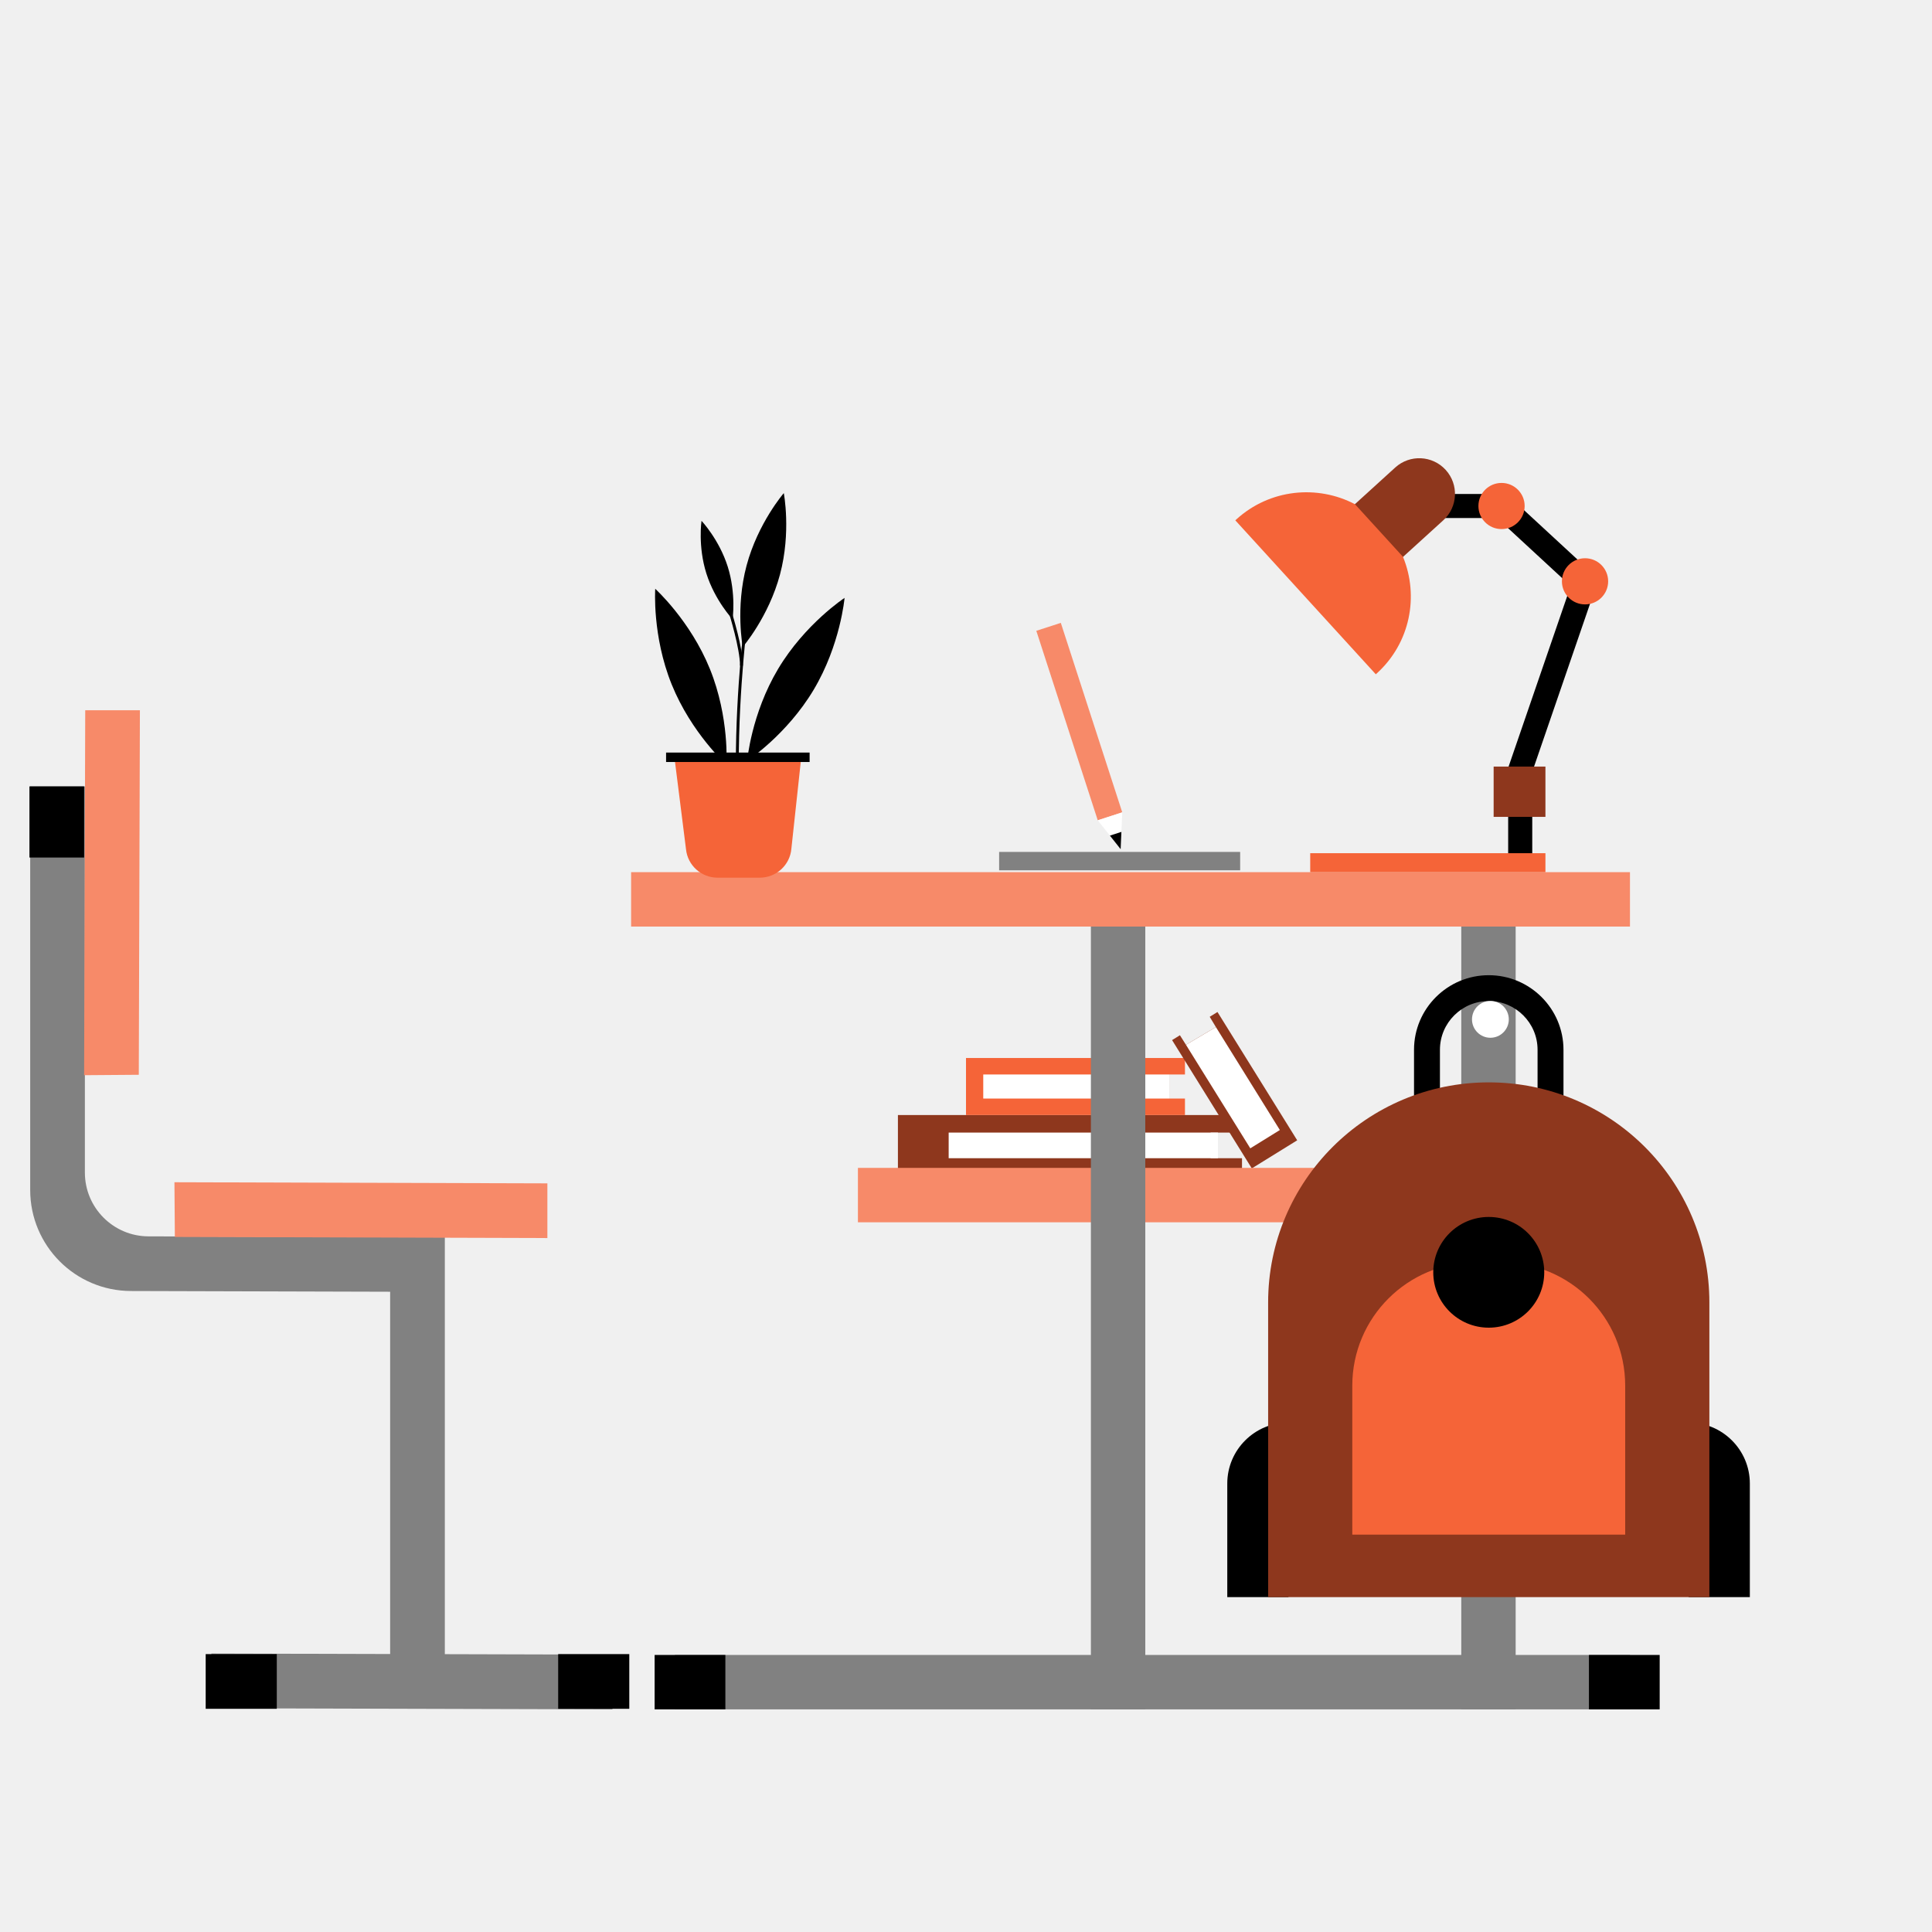
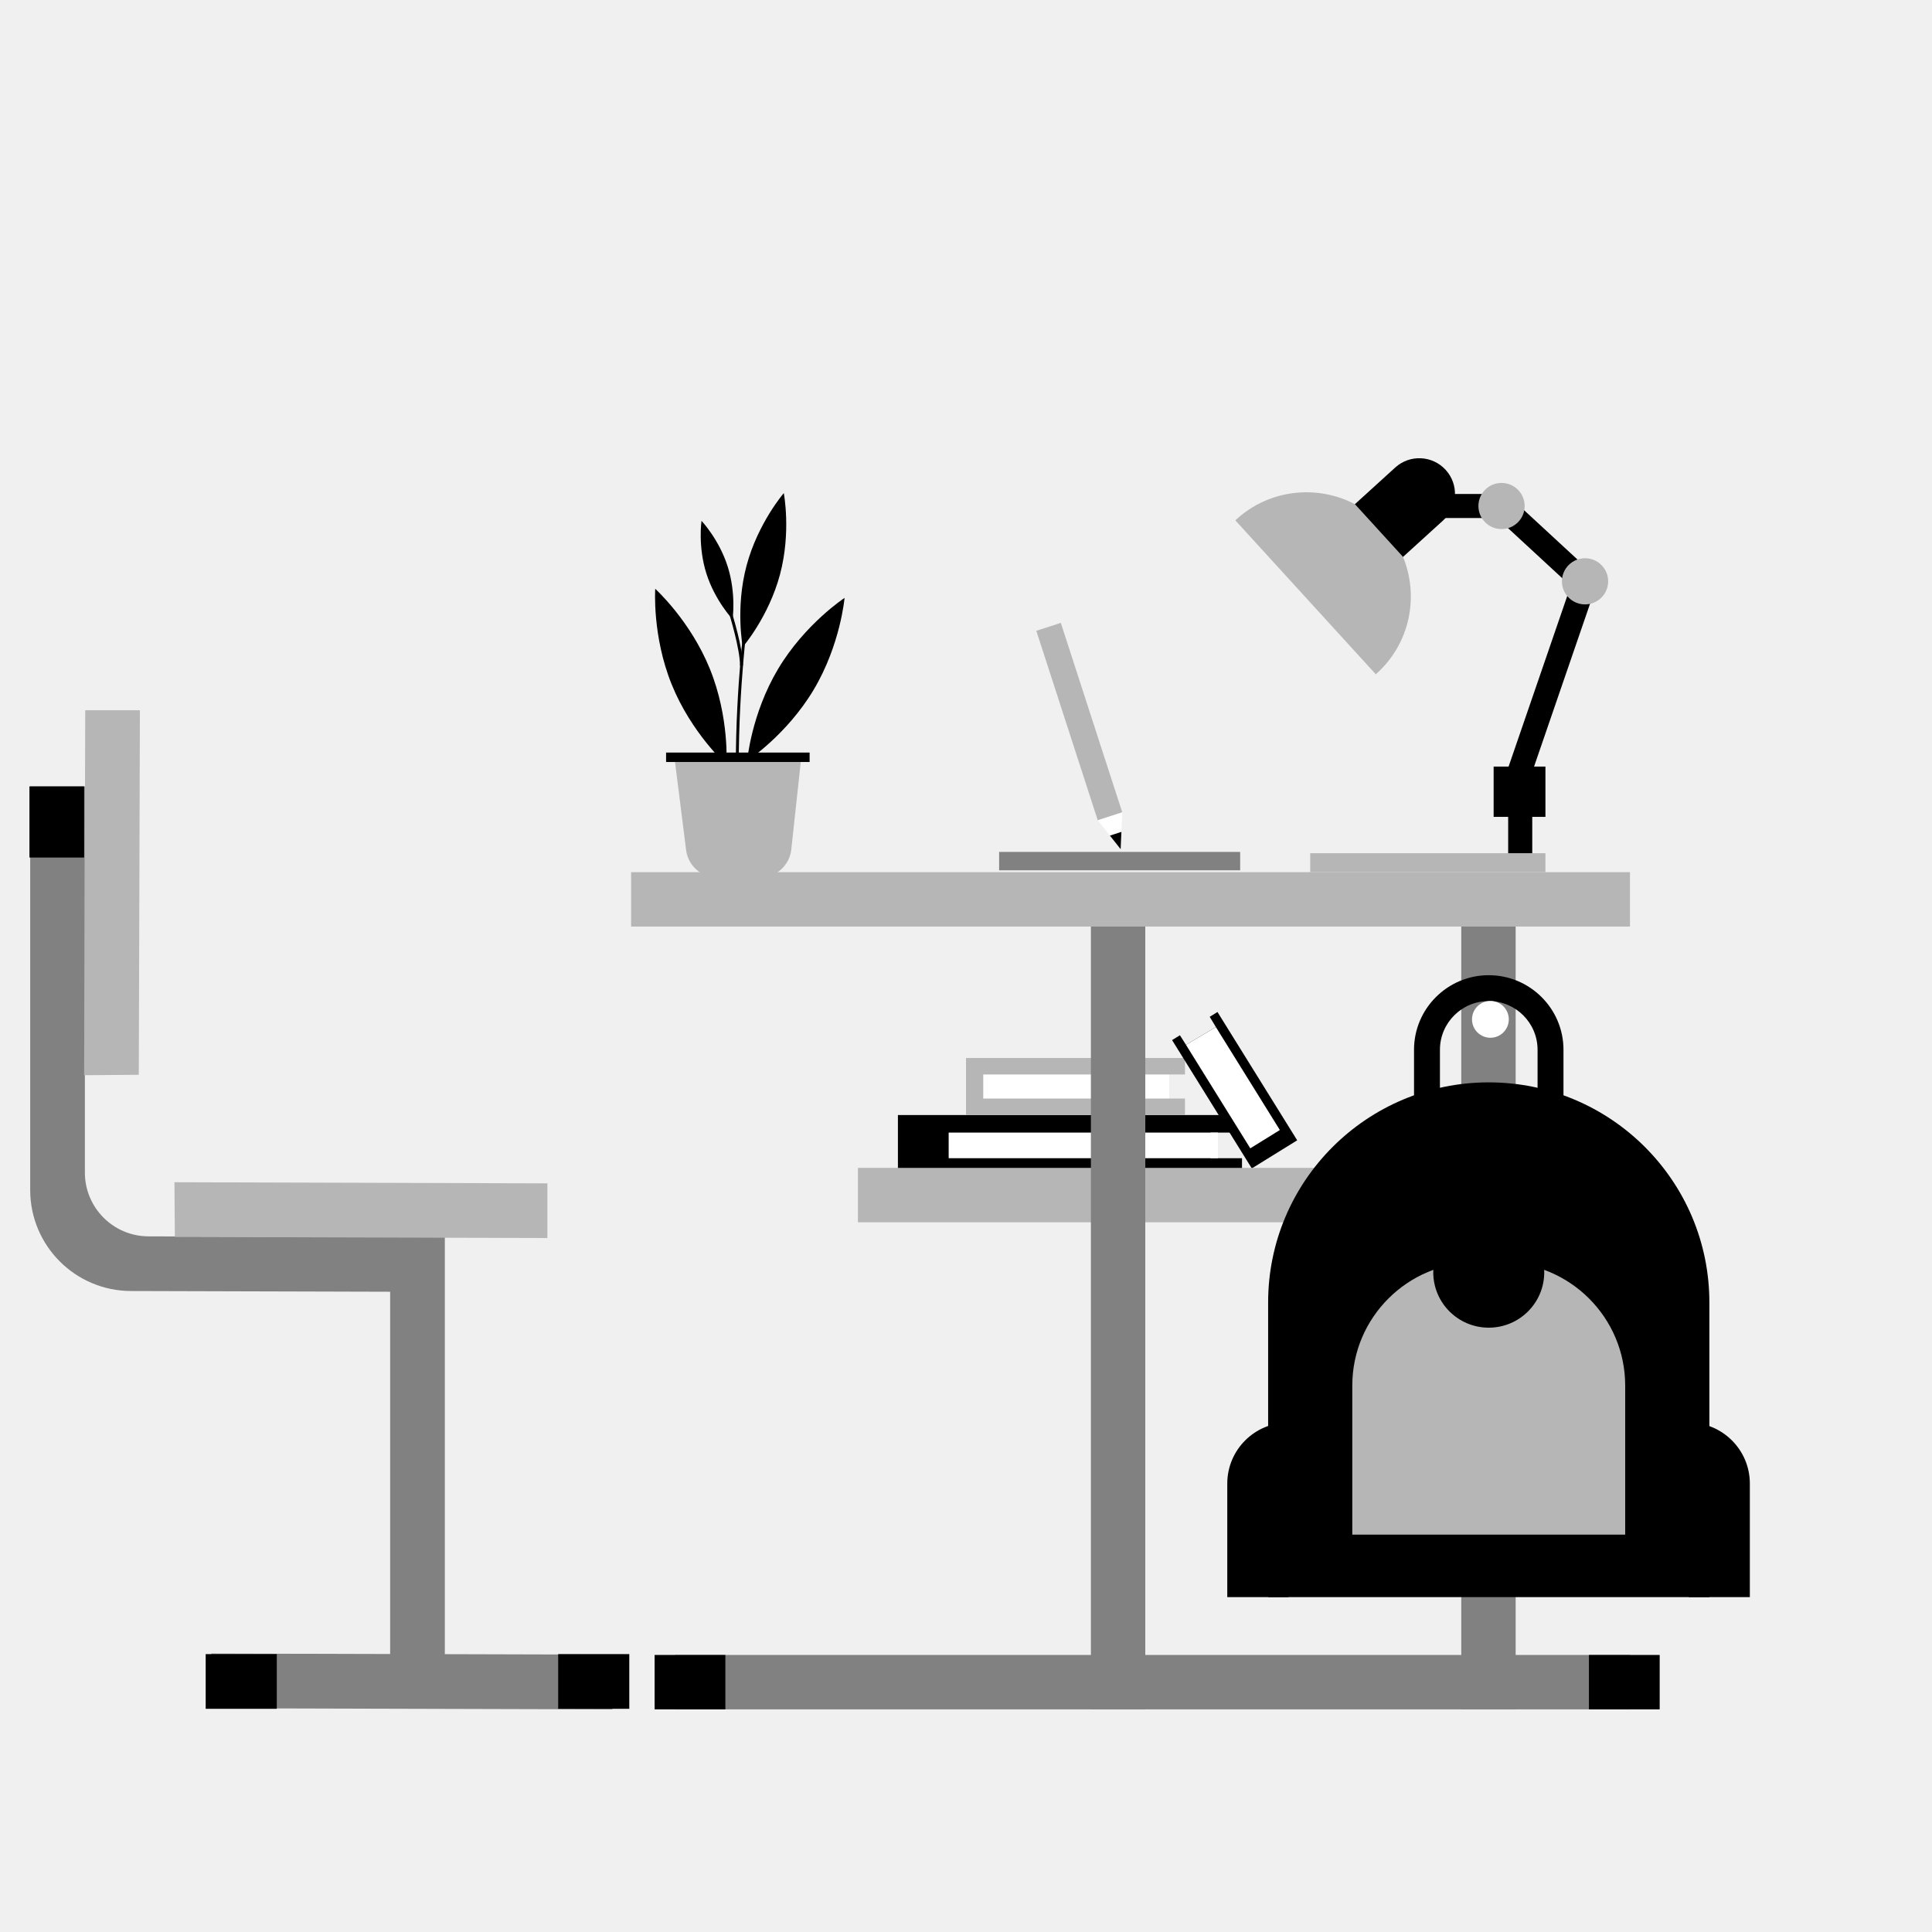
<svg xmlns="http://www.w3.org/2000/svg" width="572" height="572" viewBox="0 0 572 572" fill="none">
-   <path d="M325.007 242.861L332.262 240.509L314.072 184.409L306.817 186.761L325.007 242.861Z" fill="#F78A69" />
+   <path d="M325.007 242.861L332.262 240.509L314.072 184.409L306.817 186.761L325.007 242.861Z" fill="#B6B6B6" />
  <path d="M325.006 242.861L332.261 240.508L331.789 251.415L325.006 242.861Z" fill="white" />
  <path d="M331.788 251.415L332.01 246.291L328.602 247.396L331.788 251.415Z" fill="black" />
-   <path d="M358.431 342.908V335.321H367.714V330.126H265.844V348.103H367.714V342.908H358.431Z" fill="#8E371D" />
+   <path d="M358.431 342.908V335.321H367.714V330.126H265.844V348.103H367.714V342.908H358.431Z" fill="#000000" />
  <path d="M360.596 335.321H280.869V342.906H360.596V335.321Z" fill="white" />
-   <path d="M346.179 325.244V318.119H350.827V313.238H286V330.126H350.827V325.244H346.179Z" fill="#F56438" />
+   <path d="M346.179 325.244V318.119H350.827V313.238H286V330.126H350.827V325.244H346.179Z" fill="#B6B6B6" />
  <path d="M346.18 318.119H291.109V325.244H346.18V318.119Z" fill="white" />
-   <path d="M360.453 299.619L358.156 301.041L359.98 304.075L351.123 309.333L349.335 306.502L347.014 307.938L370.618 345.924L384.057 337.607L360.453 299.619Z" fill="#8E371D" />
+   <path d="M360.453 299.619L358.156 301.041L359.98 304.075L351.123 309.333L349.335 306.502L347.014 307.938L370.618 345.924L384.057 337.607L360.453 299.619Z" fill="#000000" />
  <path d="M359.98 304.075L359.983 304.078L351.123 309.333L370.168 339.981L378.924 334.561L359.98 304.075Z" fill="white" />
-   <path d="M440.684 361.879L440.684 345.771L254.001 345.771L254.001 361.879L440.684 361.879Z" fill="#F78A69" />
+   <path d="M440.684 361.879L440.684 345.771L254.001 345.771L254.001 361.879L440.684 361.879Z" fill="#B6B6B6" />
  <path d="M448.735 266.271H432.631V506.084H448.735V266.271Z" fill="#818181" />
  <path d="M339.08 266.271H322.977V506.084H339.08V266.271Z" fill="#818181" />
-   <path d="M482.58 274.325L482.58 258.217L186.851 258.217L186.851 274.325L482.58 274.325Z" fill="#F78A69" />
+   <path d="M482.58 274.325L482.58 258.217L186.851 258.217L186.851 274.325L482.58 274.325Z" fill="#B6B6B6" />
  <path d="M482.582 506.084L482.582 489.977L199.81 489.977L199.81 506.084L482.582 506.084Z" fill="#818181" />
  <path d="M214.756 506.083L214.756 489.976L193.813 489.976L193.813 506.083L214.756 506.083Z" fill="black" />
  <path d="M491.375 506.084L491.375 489.976L470.432 489.976L470.432 506.084L491.375 506.084Z" fill="black" />
  <path d="M381.466 421.164V472.853H363.355V439.233C363.355 429.254 371.464 421.164 381.466 421.164Z" fill="black" />
  <path d="M499.957 421.164V472.853H518.068V439.233C518.068 429.254 509.96 421.164 499.957 421.164Z" fill="black" />
  <path d="M462.893 329.398H455.221V310.796C455.221 302.846 448.738 296.377 440.768 296.377C432.799 296.377 426.317 302.846 426.317 310.796V329.398H418.645V310.796C418.641 298.625 428.567 288.724 440.767 288.724C452.967 288.724 462.893 298.625 462.893 310.796V329.398Z" fill="black" />
-   <path d="M506.084 472.853H375.451V385.613C375.451 349.627 404.694 320.452 440.769 320.452C476.841 320.452 506.086 349.625 506.086 385.613V472.853H506.084Z" fill="#8E371D" />
-   <path d="M444.587 373.741H436.948C416.747 373.741 400.369 390.078 400.369 410.232V454.344H481.164V410.232C481.165 390.078 464.788 373.741 444.587 373.741Z" fill="#F56438" />
+   <path d="M506.084 472.853H375.451V385.613C375.451 349.627 404.694 320.452 440.769 320.452C476.841 320.452 506.086 349.625 506.086 385.613V472.853H506.084Z" fill="#000000" />
+   <path d="M444.587 373.741H436.948C416.747 373.741 400.369 390.078 400.369 410.232V454.344H481.164V410.232C481.165 390.078 464.788 373.741 444.587 373.741Z" fill="#B6B6B6" />
  <path d="M440.769 393.079C449.843 393.079 457.198 385.742 457.198 376.69C457.198 367.638 449.843 360.3 440.769 360.3C431.695 360.3 424.34 367.638 424.34 376.69C424.34 385.742 431.695 393.079 440.769 393.079Z" fill="black" />
  <path d="M131.698 358.448H115.51V499.766H131.698V358.448Z" fill="#818181" />
  <path d="M25.13 232.826V347.151C25.13 357.564 33.552 366.014 43.96 366.044L125.269 366.274V382.469L38.755 382.225C22.274 382.18 8.939 368.799 8.939 352.312L8.941 232.826H25.13Z" fill="#818181" />
-   <path d="M51.769 366.218L51.645 350.022L162.061 350.352V366.547L51.769 366.218Z" fill="#F78A69" />
-   <path d="M41.092 318.206L24.904 318.33L25.233 210.277H41.421L41.092 318.206Z" fill="#F78A69" />
+   <path d="M51.769 366.218L51.645 350.022L162.061 350.352V366.547L51.769 366.218Z" fill="#B6B6B6" />
+   <path d="M41.092 318.206L24.904 318.33L25.233 210.277H41.421L41.092 318.206Z" fill="#B6B6B6" />
  <path d="M62.702 505.754L62.578 489.56L181.319 489.887V506.083L62.702 505.754Z" fill="#818181" />
  <path d="M186.311 505.919L186.311 489.723L165.259 489.723L165.259 505.919L186.311 505.919Z" fill="black" />
  <path d="M81.949 505.919L81.949 489.724L60.897 489.724L60.897 505.919L81.949 505.919Z" fill="black" />
  <path d="M24.905 232.826H8.717V253.888H24.905V232.826Z" fill="black" />
  <path d="M465.898 170.961L445.959 228.947L452.702 231.257L472.641 173.271L465.898 170.961Z" fill="black" />
  <path d="M447.557 147.663L442.715 152.887L465.214 173.667L470.056 168.443L447.557 147.663Z" fill="black" />
  <path d="M453.647 238.815H446.518V253.549H453.647V238.815Z" fill="black" />
  <path d="M443.909 146.252H422.443V153.368H443.909V146.252Z" fill="black" />
-   <path d="M457.55 252.602H387.912V258.218H457.55V252.602Z" fill="#F56438" />
-   <path d="M428.015 139.114C424.082 134.803 417.395 134.488 413.081 138.413L398.526 151.649L412.771 167.26L427.326 154.023C431.639 150.101 431.948 143.425 428.015 139.114Z" fill="#8E371D" />
-   <path d="M415.384 164.865L401.158 149.276C389.991 143.435 375.916 144.791 366.065 153.75L365.734 154.051L407.329 199.633L407.66 199.331C417.512 190.373 420.172 176.509 415.384 164.865Z" fill="#F56438" />
-   <path d="M457.55 226.957H442.215V241.848H457.55V226.957Z" fill="#8E371D" />
-   <path d="M444.555 156.644C448.335 156.644 451.4 153.585 451.4 149.811C451.4 146.038 448.335 142.979 444.555 142.979C440.774 142.979 437.709 146.038 437.709 149.811C437.709 153.585 440.774 156.644 444.555 156.644Z" fill="#F56438" />
-   <path d="M469.275 178.943C473.056 178.943 476.121 175.884 476.121 172.11C476.121 168.336 473.056 165.277 469.275 165.277C465.495 165.277 462.43 168.336 462.43 172.11C462.43 175.884 465.495 178.943 469.275 178.943Z" fill="#F56438" />
+   <path d="M457.55 252.602H387.912V258.218H457.55V252.602Z" fill="#B6B6B6" />
+   <path d="M428.015 139.114C424.082 134.803 417.395 134.488 413.081 138.413L398.526 151.649L412.771 167.26L427.326 154.023C431.639 150.101 431.948 143.425 428.015 139.114Z" fill="#000000" />
+   <path d="M415.384 164.865L401.158 149.276C389.991 143.435 375.916 144.791 366.065 153.75L365.734 154.051L407.329 199.633L407.66 199.331C417.512 190.373 420.172 176.509 415.384 164.865Z" fill="#B6B6B6" />
+   <path d="M457.55 226.957H442.215V241.848H457.55V226.957Z" fill="#000000" />
+   <path d="M444.555 156.644C448.335 156.644 451.4 153.585 451.4 149.811C451.4 146.038 448.335 142.979 444.555 142.979C440.774 142.979 437.709 146.038 437.709 149.811C437.709 153.585 440.774 156.644 444.555 156.644Z" fill="#B6B6B6" />
+   <path d="M469.275 178.943C473.056 178.943 476.121 175.884 476.121 172.11C476.121 168.336 473.056 165.277 469.275 165.277C465.495 165.277 462.43 168.336 462.43 172.11C462.43 175.884 465.495 178.943 469.275 178.943Z" fill="#B6B6B6" />
  <path d="M367.17 252.225H295.807V257.672H367.17V252.225Z" fill="#818181" />
  <path d="M441.256 307.246C444.265 307.246 446.704 304.807 446.704 301.798C446.704 298.79 444.265 296.351 441.256 296.351C438.248 296.351 435.809 298.79 435.809 301.798C435.809 304.807 438.248 307.246 441.256 307.246Z" fill="white" />
  <path d="M198.871 202.652C193.049 188.268 193.992 174.328 193.992 174.328C193.992 174.328 204.373 183.71 210.194 198.094C216.014 212.478 215.073 226.418 215.073 226.418C215.073 226.418 204.692 217.036 198.871 202.652Z" fill="black" />
  <path d="M240.872 204.26C232.909 217.584 221.209 225.267 221.209 225.267C221.209 225.267 222.42 211.347 230.384 198.024C238.348 184.701 250.047 177.018 250.047 177.018C250.047 177.018 248.835 190.937 240.872 204.26Z" fill="black" />
  <path d="M221.03 167.455C224.384 154.879 232.053 145.996 232.053 145.996C232.053 145.996 234.284 157.504 230.93 170.081C227.577 182.658 219.907 191.541 219.907 191.541C219.907 191.541 217.675 180.031 221.03 167.455Z" fill="black" />
  <path d="M209.125 169.763C206.587 161.715 207.696 154.197 207.696 154.197C207.696 154.197 212.922 159.727 215.46 167.775C217.998 175.823 216.889 183.341 216.889 183.341C216.889 183.341 211.664 177.811 209.125 169.763Z" fill="black" />
  <path d="M218.043 234.792C217.138 211.96 220.059 187.158 220.088 186.91L220.941 187.011C220.911 187.259 217.998 211.995 218.9 234.759L218.043 234.792Z" fill="black" />
  <path d="M217.994 233.245C216.122 227.353 213.56 224.611 213.535 224.584L214.157 223.994C214.266 224.109 216.875 226.887 218.812 232.986L217.994 233.245Z" fill="black" />
  <path d="M218.843 233.3L218.072 232.924C218.403 232.25 221.242 224.697 222.697 220.797L223.502 221.096C223.329 221.557 219.275 232.42 218.843 233.3Z" fill="black" />
  <path d="M219.095 197.074C219.086 191.953 215.913 181.79 215.881 181.688L216.7 181.432C216.832 181.854 219.944 191.822 219.953 197.073L219.095 197.074Z" fill="black" />
-   <path d="M224.932 259.852H212.458C207.637 259.852 203.597 256.221 203.106 251.447L199.674 224.205H237.227L234.297 251.311C233.871 256.144 229.805 259.852 224.932 259.852Z" fill="#F56438" />
+   <path d="M224.932 259.852H212.458C207.637 259.852 203.597 256.221 203.106 251.447L199.674 224.205H237.227L234.297 251.311C233.871 256.144 229.805 259.852 224.932 259.852Z" fill="#B6B6B6" />
  <path d="M239.697 222.809H197.205V225.602H239.697V222.809Z" fill="black" />
</svg>
